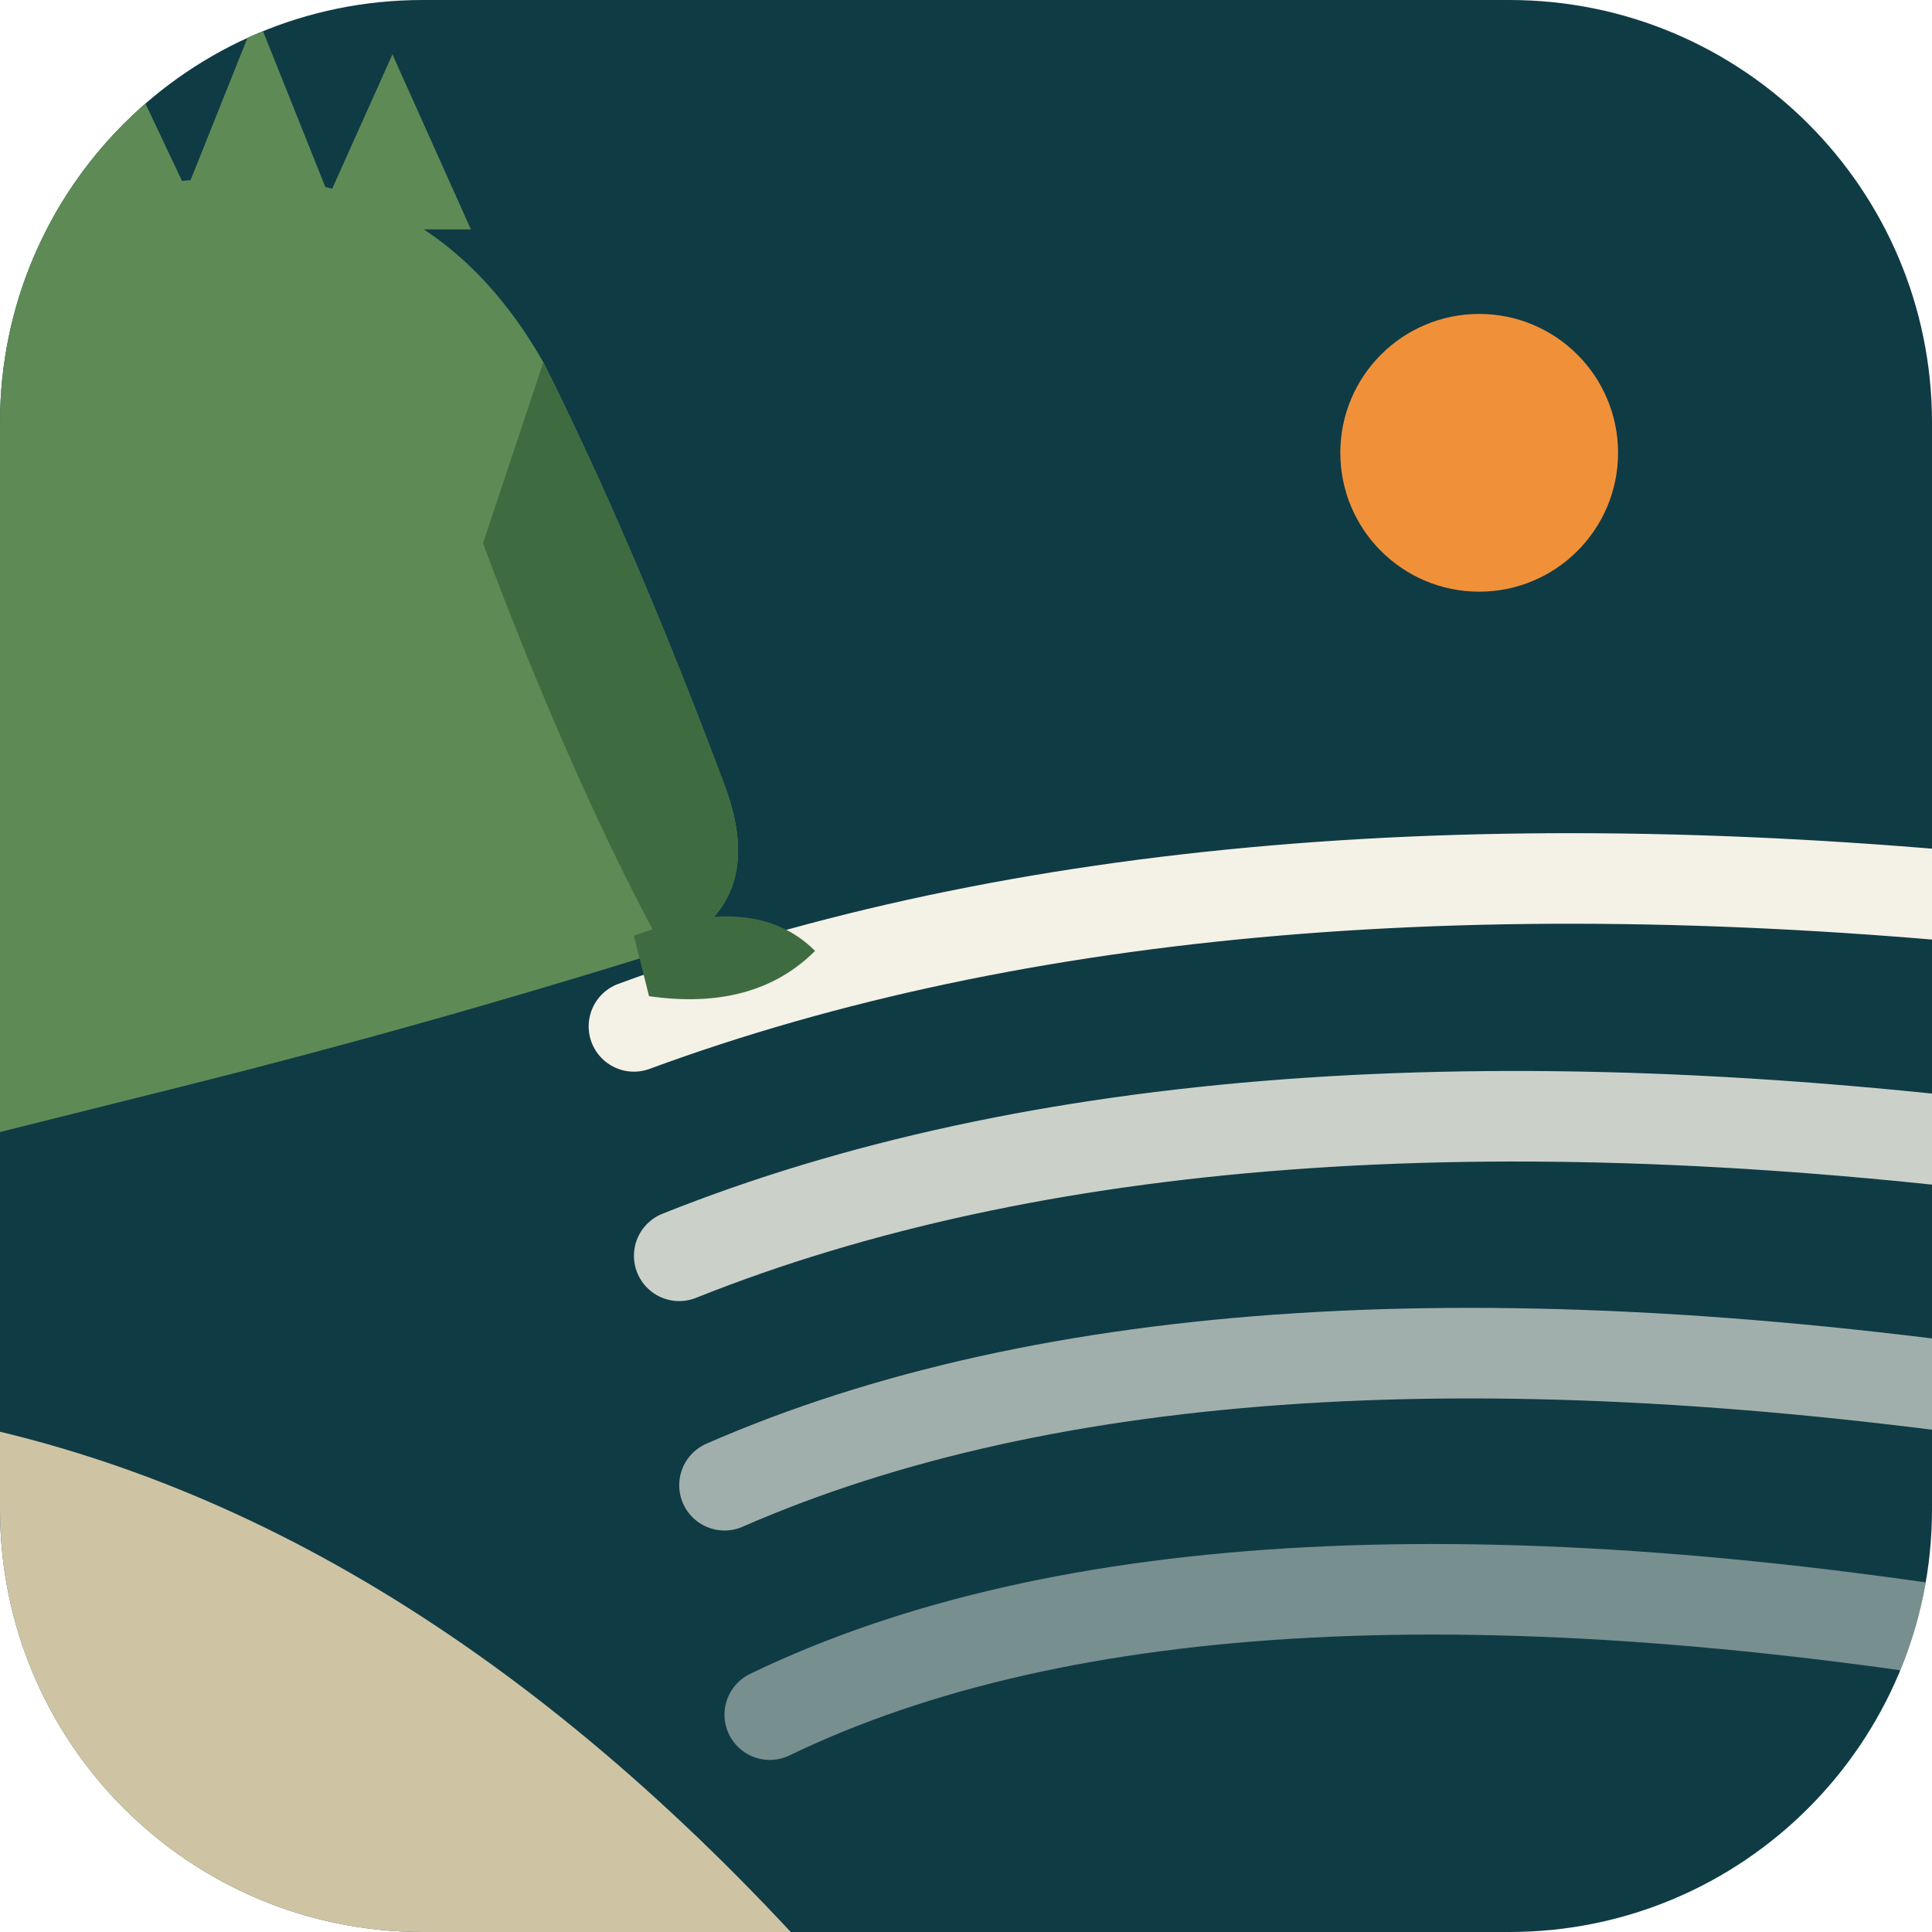
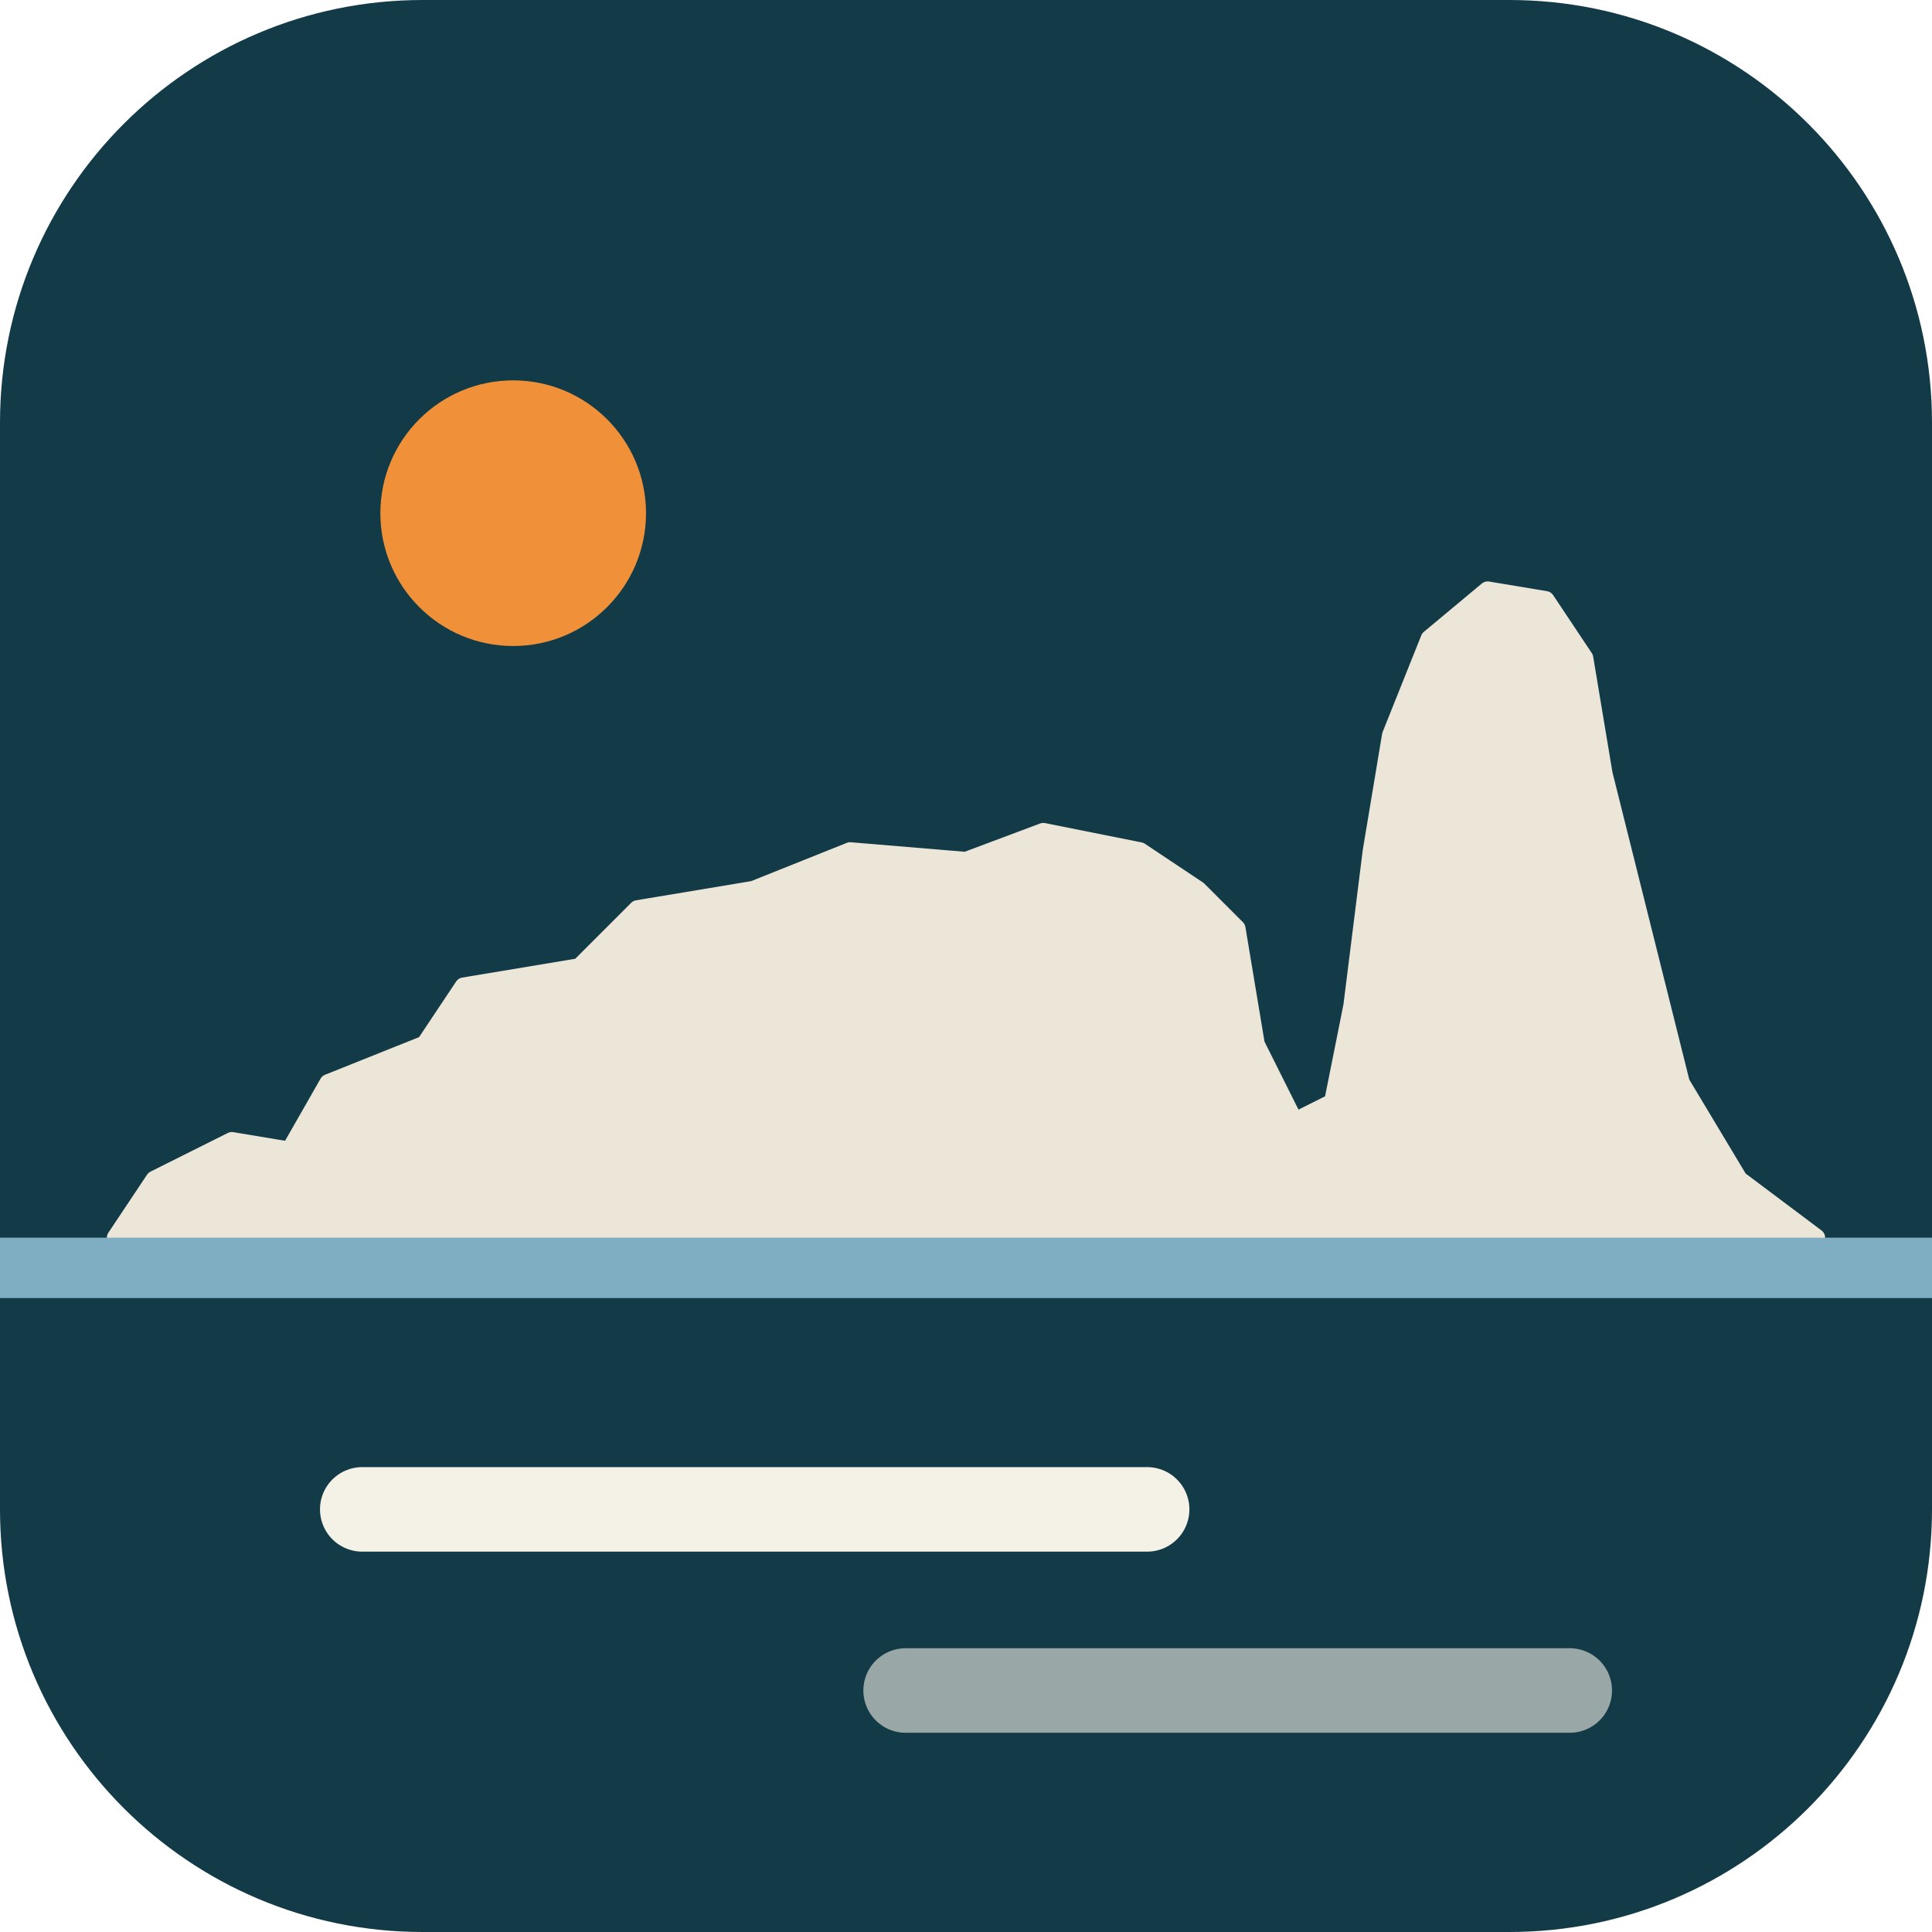
<svg xmlns="http://www.w3.org/2000/svg" viewBox="0 0 64 64" width="64" height="64">
  <defs>
    <clipPath id="t">
      <rect width="64" height="64" rx="14" />
    </clipPath>
  </defs>
  <g clip-path="url(#t)">
-     <rect width="64" height="64" fill="#0F3B45" />
-     <path d="M-2 47 Q14 50 28 66 L-2 66 Z" fill="#E3D3AE" opacity="0.9" />
-     <path d="M21.0 34.0 Q40.0 27.0 68.0 30.0" fill="none" stroke="#F4F1E6" stroke-width="3.0" stroke-linecap="round" opacity="1.00" />
-     <path d="M22.5 41.6 Q40.0 34.6 68.0 38.2" fill="none" stroke="#F4F1E6" stroke-width="3.0" stroke-linecap="round" opacity="0.82" />
-     <path d="M24.0 49.2 Q40.0 42.2 68.0 46.4" fill="none" stroke="#F4F1E6" stroke-width="3.0" stroke-linecap="round" opacity="0.64" />
-     <path d="M25.5 56.8 Q40.0 49.8 68.0 54.6" fill="none" stroke="#F4F1E6" stroke-width="3.0" stroke-linecap="round" opacity="0.46" />
-     <path d="M-2 6 L6 6 Q14 5 18 12 Q21 18 24 26 Q25.5 30 22 31.5 Q14 34 6 36 L-2 38 Z" fill="#5E8A55" />
-     <path d="M18 12 Q21 18 24 26 Q25.5 30 22 31.5 Q19 26 16 18 Z" fill="#3F6B40" />
-     <path d="M21 31 Q25 29.5 27 31.5 Q25 33.5 21.5 33 Z" fill="#3F6B40" />
-     <path d="M1.4 7.2 L4.0 1.7 L6.6 7.2 Z" fill="#5E8A55" />
-     <path d="M5.9 7.0 L8.5 0.5 L11.1 7.0 Z" fill="#5E8A55" />
-     <path d="M10.4 7.6 L13.0 1.8 L15.6 7.6 Z" fill="#5E8A55" />
-     <circle cx="49" cy="15" r="4.6" fill="#F0913A" />
+     <rect width="64" height="64" fill="#123A47" />
+     <circle cx="17" cy="17" r="4.4" fill="#F0913A" />
+     <path d="M3.84 41.00 L5.12 39.08 L7.68 37.80 L9.60 38.12 L10.88 35.88 L14.08 34.60 L15.36 32.68 L19.20 32.04 L21.12 30.12 L24.96 29.48 L28.16 28.20 L32.00 28.52 L34.56 27.56 L37.76 28.20 L39.68 29.48 L40.96 30.76 L41.60 34.60 L42.88 37.16 L44.16 36.52 L44.80 33.32 L45.44 28.20 L46.08 24.36 L47.36 21.16 L49.28 19.56 L51.20 19.88 L52.48 21.80 L53.12 25.64 L54.40 30.76 L55.68 35.88 L57.60 39.08 L60.16 41.00 Z" fill="#ECE6D8" stroke="#ECE6D8" stroke-width=".6" stroke-linejoin="round" />
+     <line x1="-2.2" y1="42.0" x2="66.2" y2="42.0" stroke="#7FAEC2" stroke-width="2.0" stroke-linecap="round" />
+     <line x1="12" y1="50" x2="38" y2="50" stroke="#F4F1E6" stroke-width="2.8" stroke-linecap="round" />
+     <line x1="30" y1="56" x2="52" y2="56" stroke="#F4F1E6" stroke-width="2.8" stroke-linecap="round" opacity=".6" />
  </g>
</svg>
